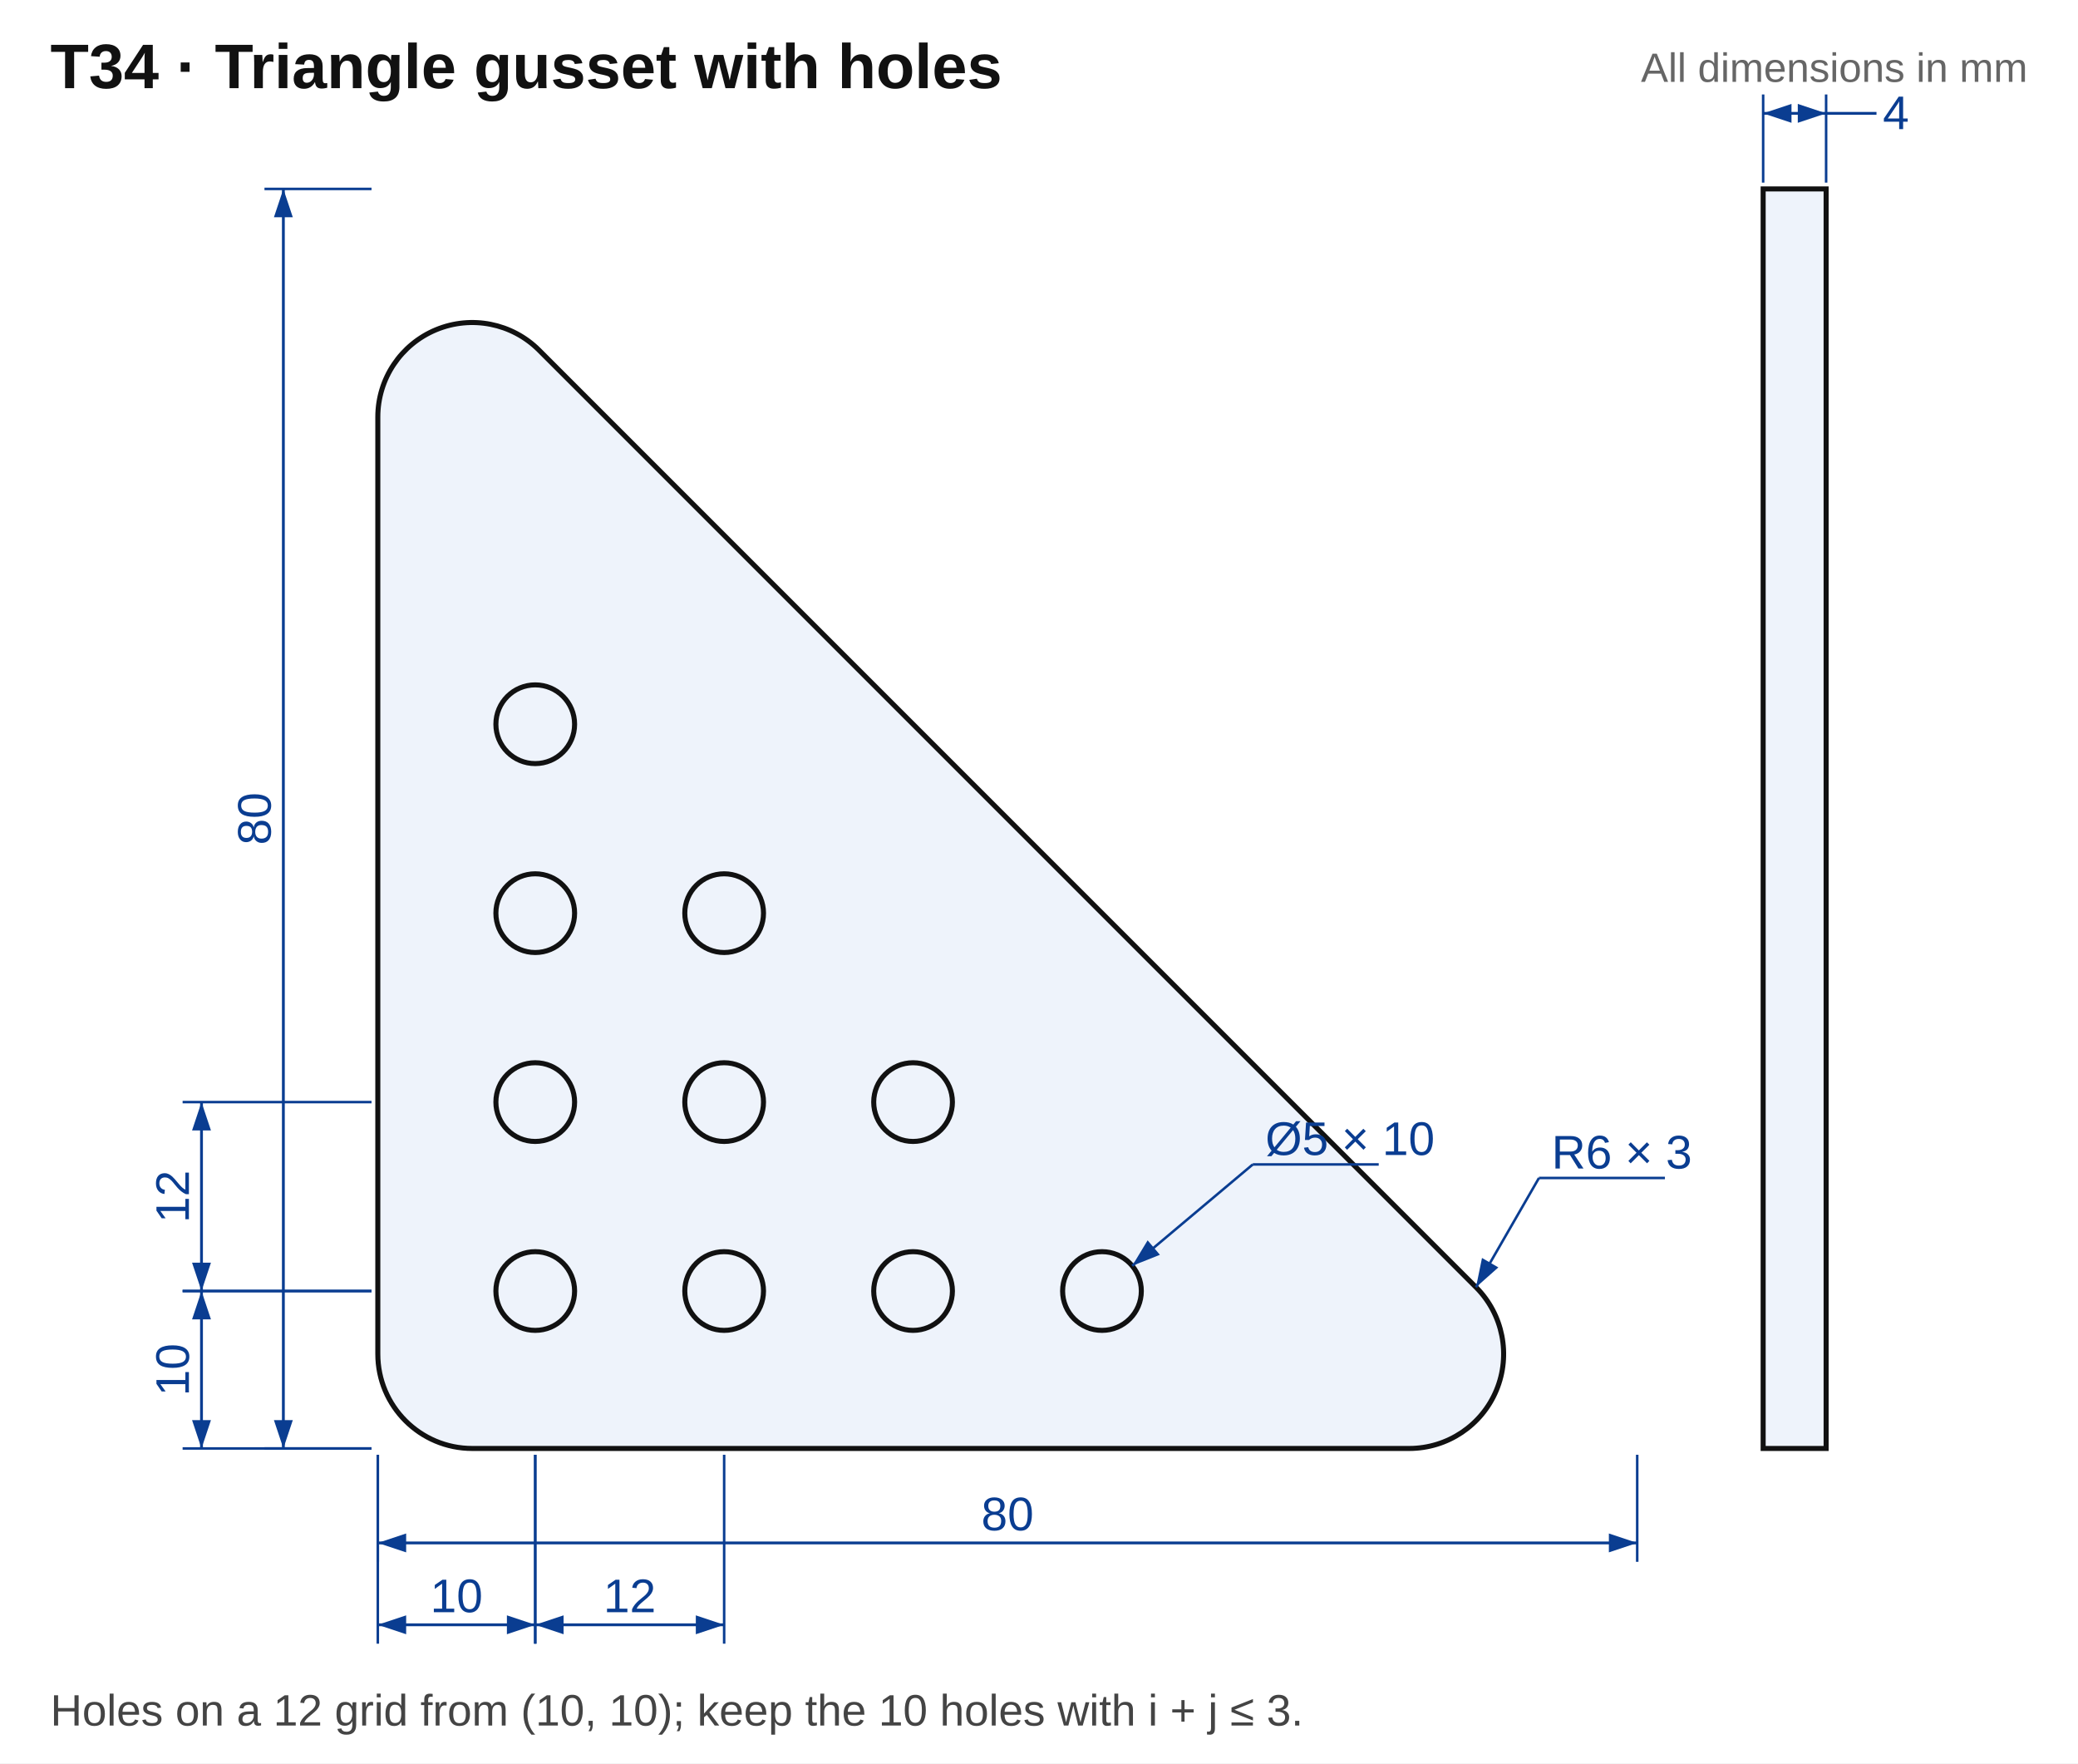
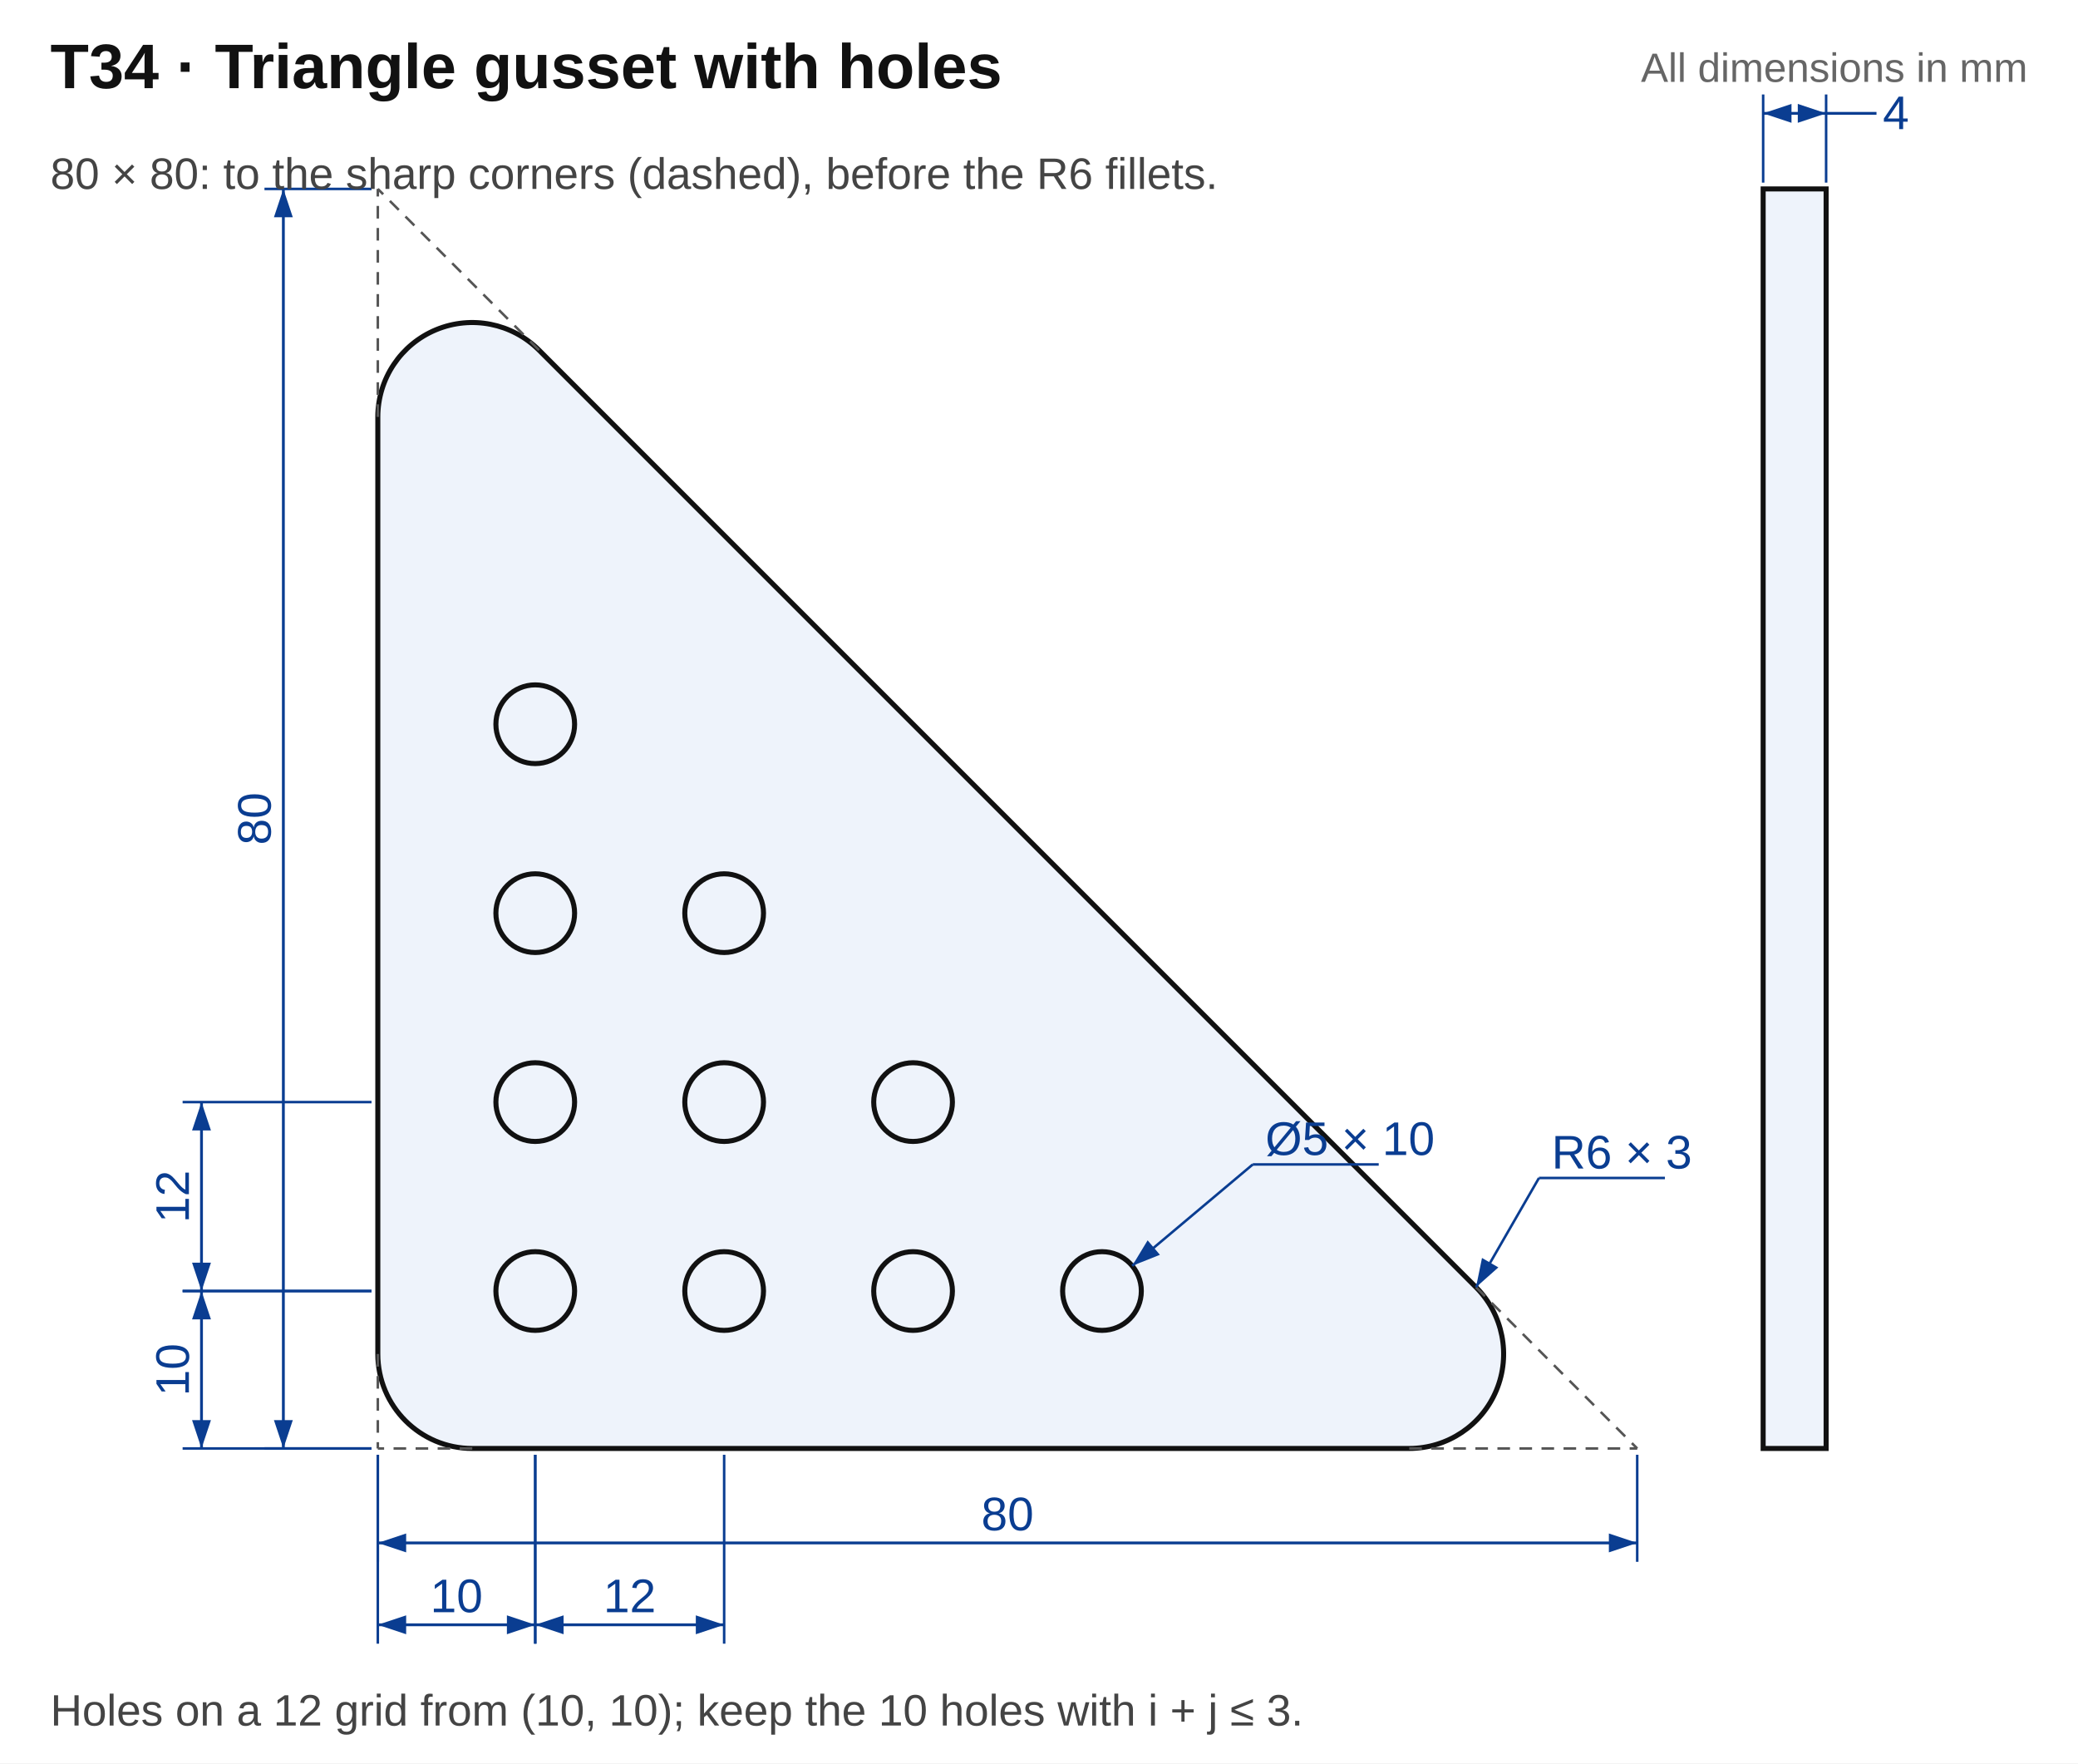
<svg xmlns="http://www.w3.org/2000/svg" viewBox="0 0 660 560" width="660" height="560">
  <rect width="100%" height="100%" fill="white" />
  <text x="16" y="28" font-size="20" font-weight="bold" font-family="Arial,Helvetica,sans-serif" fill="#111">T34 · Triangle gusset with holes</text>
  <text x="644" y="26" font-size="13" text-anchor="end" font-family="Arial,Helvetica,sans-serif" fill="#666">All dimensions in mm</text>
  <path d="M150.0,460.0 L447.6,460.0 A30.0,30.0 0 0 0 468.8,408.8 L171.2,111.2 A30.0,30.0 0 0 0 120.0,132.4 L120.0,430.0 A30.0,30.0 0 0 0 150.0,460.0 Z " fill="#eef3fb" stroke="#111" stroke-width="1.6" />
+   <line x1="447.6" y1="460.0" x2="520.0" y2="460.0" stroke="#555" stroke-width="0.8" stroke-dasharray="4 3" />
+   <line x1="468.8" y1="408.8" x2="520.0" y2="460.0" stroke="#555" stroke-width="0.8" stroke-dasharray="4 3" />
+   <line x1="171.2" y1="111.2" x2="120.0" y2="60.0" stroke="#555" stroke-width="0.8" stroke-dasharray="4 3" />
+   <line x1="120.0" y1="132.4" x2="120.0" y2="60.0" stroke="#555" stroke-width="0.8" stroke-dasharray="4 3" />
+   <line x1="120.0" y1="430.0" x2="120.0" y2="460.0" stroke="#555" stroke-width="0.8" stroke-dasharray="4 3" />
+   <line x1="150.0" y1="460.0" x2="120.0" y2="460.0" stroke="#555" stroke-width="0.8" stroke-dasharray="4 3" />
  <circle cx="170.0" cy="410.0" r="12.5" fill="none" stroke="#111" stroke-width="1.6" />
  <circle cx="170.0" cy="350.0" r="12.5" fill="none" stroke="#111" stroke-width="1.6" />
  <circle cx="170.0" cy="290.0" r="12.5" fill="none" stroke="#111" stroke-width="1.6" />
  <circle cx="170.0" cy="230.0" r="12.5" fill="none" stroke="#111" stroke-width="1.6" />
  <circle cx="230.0" cy="410.0" r="12.5" fill="none" stroke="#111" stroke-width="1.6" />
  <circle cx="230.0" cy="350.0" r="12.5" fill="none" stroke="#111" stroke-width="1.6" />
  <circle cx="230.0" cy="290.0" r="12.5" fill="none" stroke="#111" stroke-width="1.6" />
  <circle cx="290.0" cy="410.0" r="12.5" fill="none" stroke="#111" stroke-width="1.6" />
  <circle cx="290.0" cy="350.0" r="12.5" fill="none" stroke="#111" stroke-width="1.6" />
  <circle cx="350.0" cy="410.0" r="12.5" fill="none" stroke="#111" stroke-width="1.6" />
  <line x1="120.0" y1="462.0" x2="120.0" y2="496.0" stroke="#0a3d91" stroke-width="0.8" />
  <line x1="520.0" y1="462.0" x2="520.0" y2="496.0" stroke="#0a3d91" stroke-width="0.8" />
  <line x1="120.0" y1="490.0" x2="520.0" y2="490.0" stroke="#0a3d91" stroke-width="0.9" />
  <polygon points="120.0,490.0 129.0,487.0 129.0,493.0" fill="#0a3d91" />
  <polygon points="520.0,490.0 511.0,493.0 511.0,487.0" fill="#0a3d91" />
  <text x="320.0" y="486.0" font-size="15" font-family="Arial,Helvetica,sans-serif" text-anchor="middle" fill="#0a3d91">80</text>
  <line x1="118.0" y1="460.0" x2="84.0" y2="460.0" stroke="#0a3d91" stroke-width="0.8" />
  <line x1="118.0" y1="60.0" x2="84.0" y2="60.0" stroke="#0a3d91" stroke-width="0.8" />
  <line x1="90.0" y1="460.0" x2="90.0" y2="60.0" stroke="#0a3d91" stroke-width="0.9" />
  <polygon points="90.0,460.0 87.0,451.0 93.0,451.0" fill="#0a3d91" />
  <polygon points="90.0,60.0 93.0,69.0 87.0,69.0" fill="#0a3d91" />
  <text x="86.0" y="260.0" font-size="15" font-family="Arial,Helvetica,sans-serif" text-anchor="middle" fill="#0a3d91" transform="rotate(-90.0 86.0 260.0)">80</text>
  <line x1="120.0" y1="462.0" x2="120.0" y2="522.0" stroke="#0a3d91" stroke-width="0.8" />
  <line x1="170.0" y1="462.0" x2="170.0" y2="522.0" stroke="#0a3d91" stroke-width="0.8" />
  <line x1="120.0" y1="516.0" x2="170.0" y2="516.0" stroke="#0a3d91" stroke-width="0.9" />
  <polygon points="120.0,516.0 129.0,513.0 129.0,519.0" fill="#0a3d91" />
  <polygon points="170.0,516.0 161.0,519.0 161.0,513.0" fill="#0a3d91" />
  <text x="145.0" y="512.0" font-size="15" font-family="Arial,Helvetica,sans-serif" text-anchor="middle" fill="#0a3d91">10</text>
  <line x1="170.0" y1="462.0" x2="170.0" y2="522.0" stroke="#0a3d91" stroke-width="0.8" />
  <line x1="230.0" y1="462.0" x2="230.0" y2="522.0" stroke="#0a3d91" stroke-width="0.8" />
  <line x1="170.0" y1="516.0" x2="230.0" y2="516.0" stroke="#0a3d91" stroke-width="0.9" />
  <polygon points="170.0,516.0 179.0,513.0 179.0,519.0" fill="#0a3d91" />
  <polygon points="230.0,516.0 221.0,519.0 221.0,513.0" fill="#0a3d91" />
  <text x="200.0" y="512.0" font-size="15" font-family="Arial,Helvetica,sans-serif" text-anchor="middle" fill="#0a3d91">12</text>
  <line x1="118.0" y1="460.0" x2="58.0" y2="460.0" stroke="#0a3d91" stroke-width="0.8" />
  <line x1="118.0" y1="410.0" x2="58.0" y2="410.0" stroke="#0a3d91" stroke-width="0.8" />
  <line x1="64.0" y1="460.0" x2="64.0" y2="410.0" stroke="#0a3d91" stroke-width="0.9" />
  <polygon points="64.0,460.0 61.0,451.0 67.0,451.0" fill="#0a3d91" />
  <polygon points="64.0,410.0 67.0,419.0 61.0,419.0" fill="#0a3d91" />
  <text x="60.0" y="435.0" font-size="15" font-family="Arial,Helvetica,sans-serif" text-anchor="middle" fill="#0a3d91" transform="rotate(-90.0 60.0 435.0)">10</text>
  <line x1="118.0" y1="410.0" x2="58.0" y2="410.0" stroke="#0a3d91" stroke-width="0.8" />
  <line x1="118.0" y1="350.0" x2="58.0" y2="350.0" stroke="#0a3d91" stroke-width="0.8" />
  <line x1="64.0" y1="410.0" x2="64.0" y2="350.0" stroke="#0a3d91" stroke-width="0.9" />
  <polygon points="64.0,410.0 61.0,401.0 67.0,401.0" fill="#0a3d91" />
  <polygon points="64.0,350.0 67.0,359.0 61.0,359.0" fill="#0a3d91" />
  <text x="60.0" y="380.0" font-size="15" font-family="Arial,Helvetica,sans-serif" text-anchor="middle" fill="#0a3d91" transform="rotate(-90.0 60.0 380.0)">12</text>
  <line x1="359.6" y1="402.0" x2="397.9" y2="369.8" stroke="#0a3d91" stroke-width="0.8" />
  <polygon points="359.6,402.0 364.5,393.9 368.4,398.5" fill="#0a3d91" />
  <line x1="397.9" y1="369.8" x2="437.9" y2="369.8" stroke="#0a3d91" stroke-width="0.8" />
  <text x="401.9" y="366.8" font-size="15" font-family="Arial,Helvetica,sans-serif" text-anchor="start" fill="#0a3d91">Ø5 × 10</text>
  <line x1="468.8" y1="408.8" x2="488.8" y2="374.1" stroke="#0a3d91" stroke-width="0.8" />
  <polygon points="468.8,408.8 470.7,399.5 475.9,402.5" fill="#0a3d91" />
  <line x1="488.8" y1="374.1" x2="528.8" y2="374.1" stroke="#0a3d91" stroke-width="0.8" />
  <text x="492.8" y="371.1" font-size="15" font-family="Arial,Helvetica,sans-serif" text-anchor="start" fill="#0a3d91">R6 × 3</text>
  <rect x="560.0" y="60.0" width="20.0" height="400.0" rx="0.0" fill="#eef3fb" stroke="#111" stroke-width="1.6" />
  <line x1="560.0" y1="58.0" x2="560.0" y2="30.0" stroke="#0a3d91" stroke-width="0.8" />
  <line x1="580.0" y1="58.0" x2="580.0" y2="30.0" stroke="#0a3d91" stroke-width="0.8" />
  <line x1="560.0" y1="36.0" x2="580.0" y2="36.0" stroke="#0a3d91" stroke-width="0.9" />
  <polygon points="560.0,36.0 569.0,33.0 569.0,39.0" fill="#0a3d91" />
  <polygon points="580.0,36.0 571.0,39.0 571.0,33.0" fill="#0a3d91" />
  <line x1="580.0" y1="36.0" x2="596.0" y2="36.0" stroke="#0a3d91" stroke-width="0.9" />
  <text x="598.0" y="41.0" font-size="15" font-family="Arial,Helvetica,sans-serif" text-anchor="start" fill="#0a3d91">4</text>
  <text x="16" y="548" font-size="14" font-family="Arial,Helvetica,sans-serif" fill="#444">Holes on a 12 grid from (10, 10); keep the 10 holes with i + j ≤ 3.</text>
+   <text x="16" y="60" font-size="14" font-family="Arial,Helvetica,sans-serif" fill="#444">80 × 80: to the sharp corners (dashed), before the R6 fillets.</text>
</svg>
